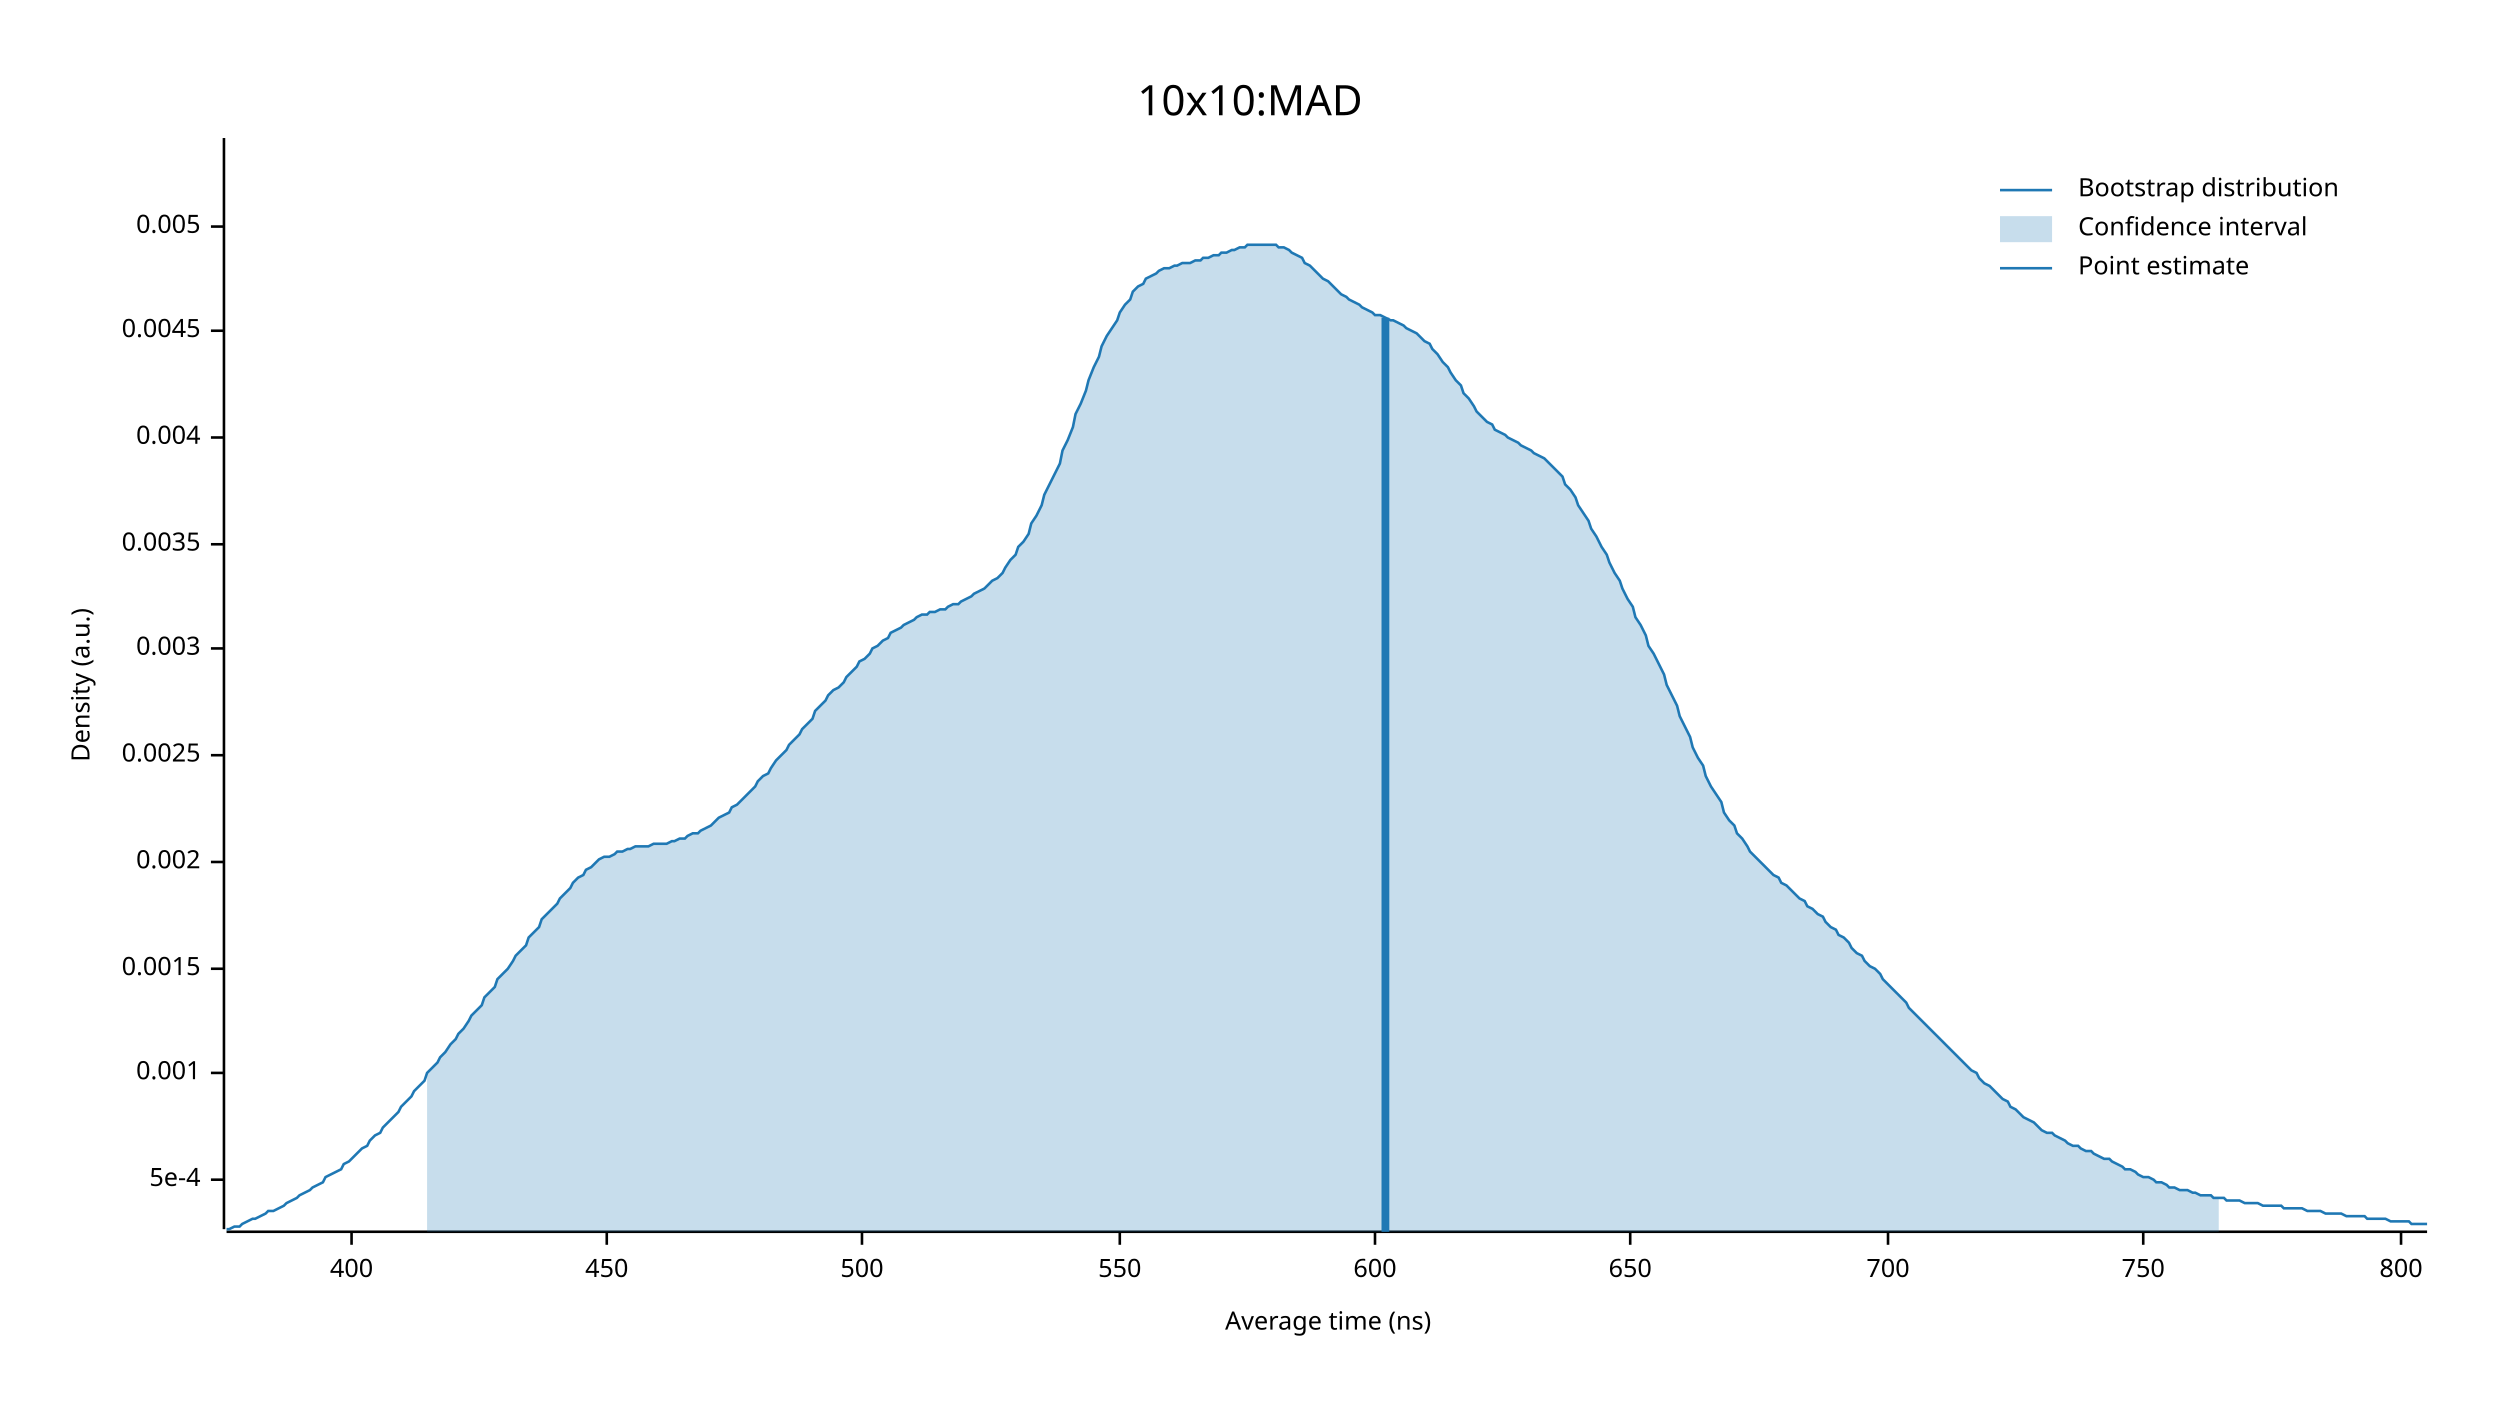
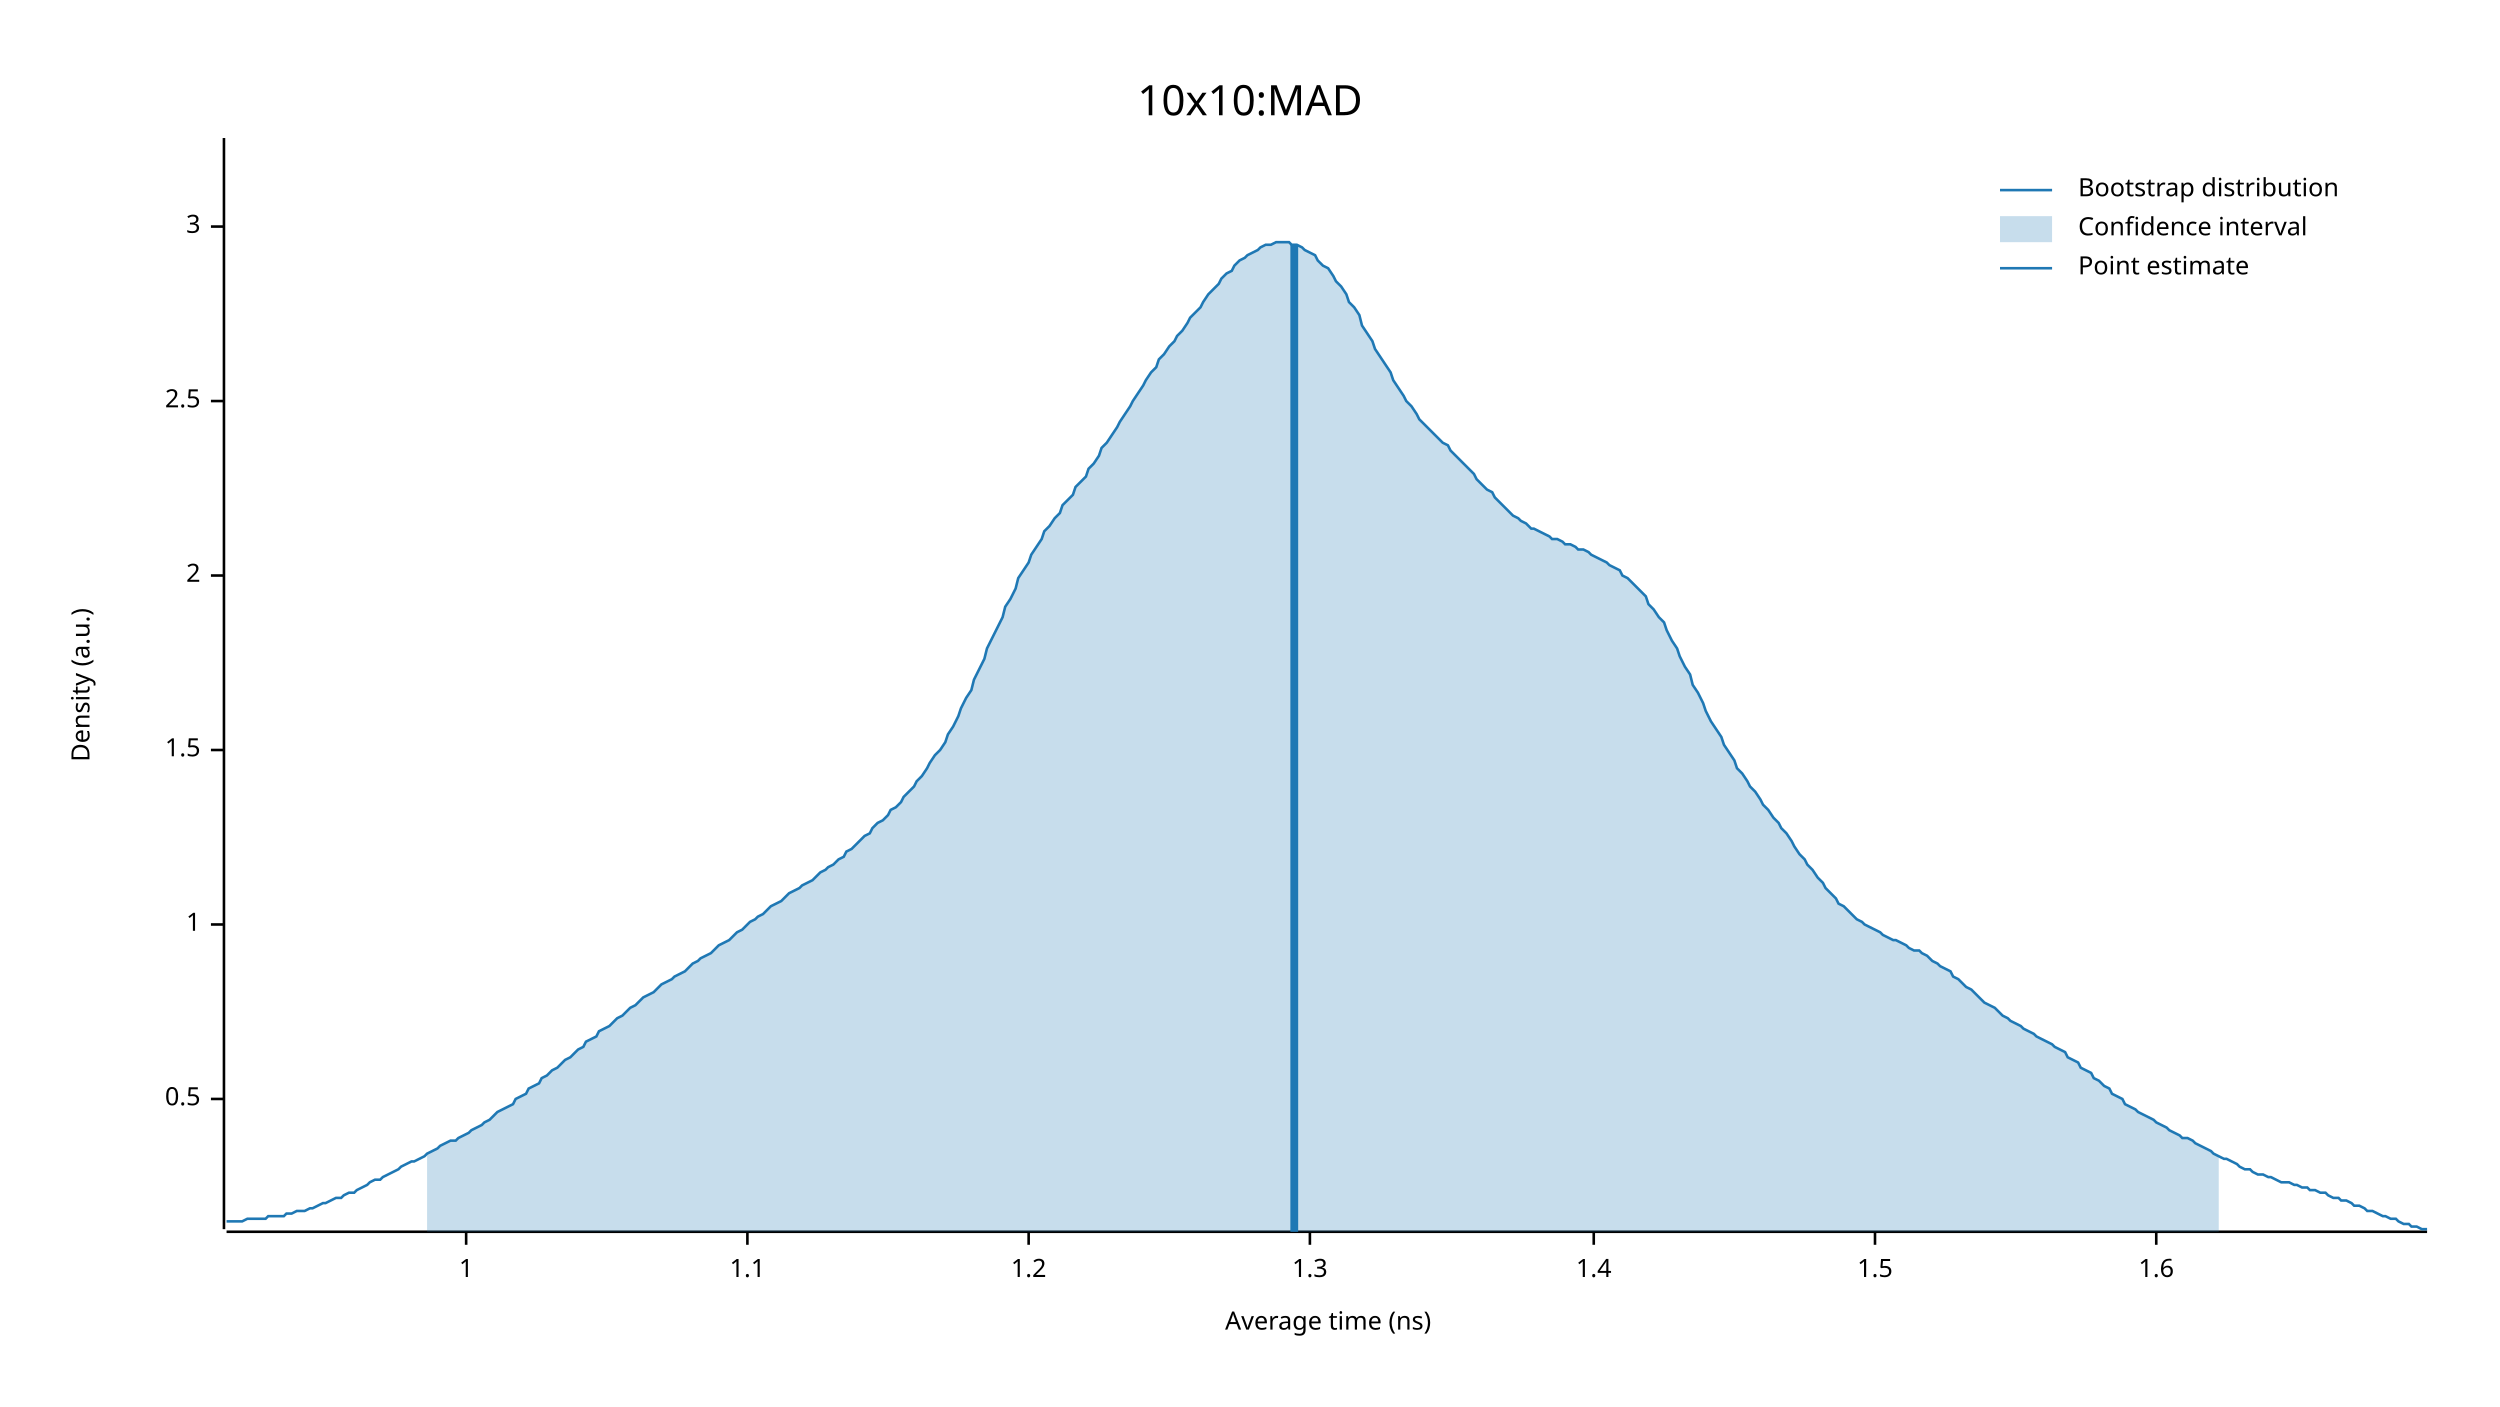
<svg xmlns="http://www.w3.org/2000/svg" width="960" height="540" viewBox="0 0 960 540">
  <text x="480" y="32" dy="0.76em" text-anchor="middle" font-family="sans-serif" font-size="16.129" opacity="1" fill="#000000">
10x10:MAD
</text>
  <text x="27" y="263" dy="0.76em" text-anchor="middle" font-family="sans-serif" font-size="9.677" opacity="1" fill="#000000" transform="rotate(270, 27, 263)">
Density (a.u.)
</text>
  <text x="510" y="513" dy="-0.5ex" text-anchor="middle" font-family="sans-serif" font-size="9.677" opacity="1" fill="#000000">
Average time (ns)
</text>
  <polyline fill="none" opacity="1" stroke="#000000" stroke-width="1" points="86,53 86,472 " />
-   <text x="77" y="453" dy="0.5ex" text-anchor="end" font-family="sans-serif" font-size="9.677" opacity="1" fill="#000000">
- 5e-4
+   <text x="77" y="422" dy="0.5ex" text-anchor="end" font-family="sans-serif" font-size="9.677" opacity="1" fill="#000000">
+ 0.5
</text>
-   <polyline fill="none" opacity="1" stroke="#000000" stroke-width="1" points="81,453 86,453 " />
-   <text x="77" y="412" dy="0.5ex" text-anchor="end" font-family="sans-serif" font-size="9.677" opacity="1" fill="#000000">
- 0.001
+   <polyline fill="none" opacity="1" stroke="#000000" stroke-width="1" points="81,422 86,422 " />
+   <text x="77" y="355" dy="0.5ex" text-anchor="end" font-family="sans-serif" font-size="9.677" opacity="1" fill="#000000">
+ 1
</text>
-   <polyline fill="none" opacity="1" stroke="#000000" stroke-width="1" points="81,412 86,412 " />
-   <text x="77" y="372" dy="0.5ex" text-anchor="end" font-family="sans-serif" font-size="9.677" opacity="1" fill="#000000">
- 0.0015
+   <polyline fill="none" opacity="1" stroke="#000000" stroke-width="1" points="81,355 86,355 " />
+   <text x="77" y="288" dy="0.5ex" text-anchor="end" font-family="sans-serif" font-size="9.677" opacity="1" fill="#000000">
+ 1.5
</text>
-   <polyline fill="none" opacity="1" stroke="#000000" stroke-width="1" points="81,372 86,372 " />
-   <text x="77" y="331" dy="0.5ex" text-anchor="end" font-family="sans-serif" font-size="9.677" opacity="1" fill="#000000">
- 0.002
+   <polyline fill="none" opacity="1" stroke="#000000" stroke-width="1" points="81,288 86,288 " />
+   <text x="77" y="221" dy="0.5ex" text-anchor="end" font-family="sans-serif" font-size="9.677" opacity="1" fill="#000000">
+ 2
</text>
-   <polyline fill="none" opacity="1" stroke="#000000" stroke-width="1" points="81,331 86,331 " />
-   <text x="77" y="290" dy="0.5ex" text-anchor="end" font-family="sans-serif" font-size="9.677" opacity="1" fill="#000000">
- 0.0025
+   <polyline fill="none" opacity="1" stroke="#000000" stroke-width="1" points="81,221 86,221 " />
+   <text x="77" y="154" dy="0.5ex" text-anchor="end" font-family="sans-serif" font-size="9.677" opacity="1" fill="#000000">
+ 2.5
</text>
-   <polyline fill="none" opacity="1" stroke="#000000" stroke-width="1" points="81,290 86,290 " />
-   <text x="77" y="249" dy="0.5ex" text-anchor="end" font-family="sans-serif" font-size="9.677" opacity="1" fill="#000000">
- 0.003
- </text>
-   <polyline fill="none" opacity="1" stroke="#000000" stroke-width="1" points="81,249 86,249 " />
-   <text x="77" y="209" dy="0.5ex" text-anchor="end" font-family="sans-serif" font-size="9.677" opacity="1" fill="#000000">
- 0.0035
- </text>
-   <polyline fill="none" opacity="1" stroke="#000000" stroke-width="1" points="81,209 86,209 " />
-   <text x="77" y="168" dy="0.5ex" text-anchor="end" font-family="sans-serif" font-size="9.677" opacity="1" fill="#000000">
- 0.004
- </text>
-   <polyline fill="none" opacity="1" stroke="#000000" stroke-width="1" points="81,168 86,168 " />
-   <text x="77" y="127" dy="0.5ex" text-anchor="end" font-family="sans-serif" font-size="9.677" opacity="1" fill="#000000">
- 0.0045
- </text>
-   <polyline fill="none" opacity="1" stroke="#000000" stroke-width="1" points="81,127 86,127 " />
+   <polyline fill="none" opacity="1" stroke="#000000" stroke-width="1" points="81,154 86,154 " />
  <text x="77" y="87" dy="0.5ex" text-anchor="end" font-family="sans-serif" font-size="9.677" opacity="1" fill="#000000">
- 0.005
+ 3
</text>
  <polyline fill="none" opacity="1" stroke="#000000" stroke-width="1" points="81,87 86,87 " />
  <polyline fill="none" opacity="1" stroke="#000000" stroke-width="1" points="87,473 932,473 " />
-   <text x="135" y="483" dy="0.76em" text-anchor="middle" font-family="sans-serif" font-size="9.677" opacity="1" fill="#000000">
- 400
+   <text x="179" y="483" dy="0.76em" text-anchor="middle" font-family="sans-serif" font-size="9.677" opacity="1" fill="#000000">
+ 1
</text>
-   <polyline fill="none" opacity="1" stroke="#000000" stroke-width="1" points="135,473 135,478 " />
-   <text x="233" y="483" dy="0.76em" text-anchor="middle" font-family="sans-serif" font-size="9.677" opacity="1" fill="#000000">
- 450
+   <polyline fill="none" opacity="1" stroke="#000000" stroke-width="1" points="179,473 179,478 " />
+   <text x="287" y="483" dy="0.76em" text-anchor="middle" font-family="sans-serif" font-size="9.677" opacity="1" fill="#000000">
+ 1.1
</text>
-   <polyline fill="none" opacity="1" stroke="#000000" stroke-width="1" points="233,473 233,478 " />
-   <text x="331" y="483" dy="0.76em" text-anchor="middle" font-family="sans-serif" font-size="9.677" opacity="1" fill="#000000">
- 500
+   <polyline fill="none" opacity="1" stroke="#000000" stroke-width="1" points="287,473 287,478 " />
+   <text x="395" y="483" dy="0.76em" text-anchor="middle" font-family="sans-serif" font-size="9.677" opacity="1" fill="#000000">
+ 1.2
</text>
-   <polyline fill="none" opacity="1" stroke="#000000" stroke-width="1" points="331,473 331,478 " />
-   <text x="430" y="483" dy="0.76em" text-anchor="middle" font-family="sans-serif" font-size="9.677" opacity="1" fill="#000000">
- 550
+   <polyline fill="none" opacity="1" stroke="#000000" stroke-width="1" points="395,473 395,478 " />
+   <text x="503" y="483" dy="0.76em" text-anchor="middle" font-family="sans-serif" font-size="9.677" opacity="1" fill="#000000">
+ 1.3
</text>
-   <polyline fill="none" opacity="1" stroke="#000000" stroke-width="1" points="430,473 430,478 " />
-   <text x="528" y="483" dy="0.76em" text-anchor="middle" font-family="sans-serif" font-size="9.677" opacity="1" fill="#000000">
- 600
+   <polyline fill="none" opacity="1" stroke="#000000" stroke-width="1" points="503,473 503,478 " />
+   <text x="612" y="483" dy="0.76em" text-anchor="middle" font-family="sans-serif" font-size="9.677" opacity="1" fill="#000000">
+ 1.4
</text>
-   <polyline fill="none" opacity="1" stroke="#000000" stroke-width="1" points="528,473 528,478 " />
-   <text x="626" y="483" dy="0.76em" text-anchor="middle" font-family="sans-serif" font-size="9.677" opacity="1" fill="#000000">
- 650
+   <polyline fill="none" opacity="1" stroke="#000000" stroke-width="1" points="612,473 612,478 " />
+   <text x="720" y="483" dy="0.76em" text-anchor="middle" font-family="sans-serif" font-size="9.677" opacity="1" fill="#000000">
+ 1.5
</text>
-   <polyline fill="none" opacity="1" stroke="#000000" stroke-width="1" points="626,473 626,478 " />
-   <text x="725" y="483" dy="0.76em" text-anchor="middle" font-family="sans-serif" font-size="9.677" opacity="1" fill="#000000">
- 700
+   <polyline fill="none" opacity="1" stroke="#000000" stroke-width="1" points="720,473 720,478 " />
+   <text x="828" y="483" dy="0.76em" text-anchor="middle" font-family="sans-serif" font-size="9.677" opacity="1" fill="#000000">
+ 1.6
</text>
-   <polyline fill="none" opacity="1" stroke="#000000" stroke-width="1" points="725,473 725,478 " />
-   <text x="823" y="483" dy="0.76em" text-anchor="middle" font-family="sans-serif" font-size="9.677" opacity="1" fill="#000000">
- 750
- </text>
-   <polyline fill="none" opacity="1" stroke="#000000" stroke-width="1" points="823,473 823,478 " />
-   <text x="922" y="483" dy="0.76em" text-anchor="middle" font-family="sans-serif" font-size="9.677" opacity="1" fill="#000000">
- 800
- </text>
-   <polyline fill="none" opacity="1" stroke="#000000" stroke-width="1" points="922,473 922,478 " />
-   <polyline fill="none" opacity="1" stroke="#1F78B4" stroke-width="1" points="87,472 88,472 90,471 92,471 93,470 95,469 97,468 98,468 100,467 102,466 103,465 105,465 107,464 109,463 110,462 112,461 114,460 115,459 117,458 119,457 120,456 122,455 124,454 125,452 127,451 129,450 131,449 132,447 134,446 136,444 137,443 139,441 141,440 142,438 144,436 146,435 147,433 149,431 151,429 153,427 154,425 156,423 158,421 159,419 161,417 163,415 164,412 166,410 168,408 169,406 171,404 173,401 175,399 176,397 178,395 180,392 181,390 183,388 185,386 186,383 188,381 190,379 191,376 193,374 195,372 197,369 198,367 200,365 202,363 203,360 205,358 207,356 208,353 210,351 212,349 214,347 215,345 217,343 219,341 220,339 222,337 224,336 225,334 227,333 229,331 230,330 232,329 234,329 236,328 237,327 239,327 241,326 242,326 244,325 246,325 247,325 249,325 251,324 252,324 254,324 256,324 258,323 259,323 261,322 263,322 264,321 266,320 268,320 269,319 271,318 273,317 274,316 276,314 278,313 280,312 281,310 283,309 285,307 286,306 288,304 290,302 291,300 293,298 295,297 296,295 298,292 300,290 302,288 303,286 305,284 307,282 308,280 310,278 312,276 313,273 315,271 317,269 318,267 320,265 322,264 324,262 325,260 327,258 329,256 330,254 332,253 334,251 335,249 337,248 339,246 341,245 342,243 344,242 346,241 347,240 349,239 351,238 352,237 354,236 356,236 357,235 359,235 361,234 363,234 364,233 366,232 368,232 369,231 371,230 373,229 374,228 376,227 378,226 379,225 381,223 383,222 385,220 386,218 388,215 390,213 391,210 393,208 395,205 396,201 398,198 400,194 401,190 403,186 405,182 407,178 408,173 410,169 412,164 413,159 415,155 417,150 418,146 420,141 422,137 423,133 425,129 427,126 429,123 430,120 432,117 434,115 435,112 437,110 439,109 440,107 442,106 444,105 445,104 447,103 449,103 451,102 452,102 454,101 456,101 457,101 459,100 461,100 462,99 464,99 466,98 468,98 469,97 471,97 473,96 474,96 476,95 478,95 479,94 481,94 483,94 484,94 486,94 488,94 490,94 491,95 493,95 495,96 496,97 498,98 500,99 501,101 503,102 505,104 506,105 508,107 510,108 512,110 513,111 515,113 517,114 518,115 520,116 522,117 523,118 525,119 527,120 528,121 530,121 532,122 534,123 535,123 537,124 539,125 540,126 542,127 544,128 545,129 547,131 549,132 550,134 552,136 554,139 556,141 557,143 559,146 561,148 562,151 564,153 566,156 567,158 569,160 571,162 573,163 574,165 576,166 578,167 579,168 581,169 583,170 584,171 586,172 588,173 589,174 591,175 593,176 595,178 596,179 598,181 600,183 601,186 603,188 605,191 606,194 608,197 610,200 611,203 613,206 615,210 617,213 618,216 620,220 622,223 623,226 625,230 627,233 628,237 630,240 632,244 633,248 635,251 637,255 639,259 640,263 642,267 644,271 645,275 647,279 649,283 650,287 652,291 654,294 655,298 657,302 659,305 661,308 662,312 664,315 666,317 667,320 669,322 671,325 672,327 674,329 676,331 677,332 679,334 681,336 683,337 684,339 686,340 688,342 689,343 691,345 693,346 694,348 696,349 698,351 700,352 701,354 703,356 705,357 706,359 708,360 710,362 711,364 713,366 715,367 716,369 718,371 720,372 722,374 723,376 725,378 727,380 728,381 730,383 732,385 733,387 735,389 737,391 738,392 740,394 742,396 744,398 745,399 747,401 749,403 750,404 752,406 754,408 755,409 757,411 759,412 760,414 762,416 764,417 766,419 767,420 769,422 771,423 772,425 774,426 776,428 777,429 779,430 781,431 782,432 784,434 786,435 788,435 789,436 791,437 793,438 794,439 796,440 798,440 799,441 801,442 803,442 804,443 806,444 808,445 810,445 811,446 813,447 815,448 816,449 818,449 820,450 821,451 823,452 825,452 827,453 828,454 830,454 832,455 833,456 835,456 837,457 838,457 840,457 842,458 843,458 845,459 847,459 849,459 850,460 852,460 854,460 855,461 857,461 859,461 860,461 862,462 864,462 865,462 867,462 869,463 871,463 872,463 874,463 876,463 877,464 879,464 881,464 882,464 884,464 886,465 887,465 889,465 891,465 893,466 894,466 896,466 898,466 899,466 901,467 903,467 904,467 906,467 908,467 909,468 911,468 913,468 915,468 916,468 918,469 920,469 921,469 923,469 925,469 926,470 928,470 930,470 932,470 " />
-   <polygon opacity="0.25" fill="#1F78B4" points="164,412 166,410 168,408 169,406 171,404 173,401 175,399 176,397 178,395 180,392 181,390 183,388 185,386 186,383 188,381 190,379 191,376 193,374 195,372 197,369 198,367 200,365 202,363 203,360 205,358 207,356 208,353 210,351 212,349 214,347 215,345 217,343 219,341 220,339 222,337 224,336 225,334 227,333 229,331 230,330 232,329 234,329 236,328 237,327 239,327 241,326 242,326 244,325 246,325 247,325 249,325 251,324 252,324 254,324 256,324 258,323 259,323 261,322 263,322 264,321 266,320 268,320 269,319 271,318 273,317 274,316 276,314 278,313 280,312 281,310 283,309 285,307 286,306 288,304 290,302 291,300 293,298 295,297 296,295 298,292 300,290 302,288 303,286 305,284 307,282 308,280 310,278 312,276 313,273 315,271 317,269 318,267 320,265 322,264 324,262 325,260 327,258 329,256 330,254 332,253 334,251 335,249 337,248 339,246 341,245 342,243 344,242 346,241 347,240 349,239 351,238 352,237 354,236 356,236 357,235 359,235 361,234 363,234 364,233 366,232 368,232 369,231 371,230 373,229 374,228 376,227 378,226 379,225 381,223 383,222 385,220 386,218 388,215 390,213 391,210 393,208 395,205 396,201 398,198 400,194 401,190 403,186 405,182 407,178 408,173 410,169 412,164 413,159 415,155 417,150 418,146 420,141 422,137 423,133 425,129 427,126 429,123 430,120 432,117 434,115 435,112 437,110 439,109 440,107 442,106 444,105 445,104 447,103 449,103 451,102 452,102 454,101 456,101 457,101 459,100 461,100 462,99 464,99 466,98 468,98 469,97 471,97 473,96 474,96 476,95 478,95 479,94 481,94 483,94 484,94 486,94 488,94 490,94 491,95 493,95 495,96 496,97 498,98 500,99 501,101 503,102 505,104 506,105 508,107 510,108 512,110 513,111 515,113 517,114 518,115 520,116 522,117 523,118 525,119 527,120 528,121 530,121 532,122 534,123 535,123 537,124 539,125 540,126 542,127 544,128 545,129 547,131 549,132 550,134 552,136 554,139 556,141 557,143 559,146 561,148 562,151 564,153 566,156 567,158 569,160 571,162 573,163 574,165 576,166 578,167 579,168 581,169 583,170 584,171 586,172 588,173 589,174 591,175 593,176 595,178 596,179 598,181 600,183 601,186 603,188 605,191 606,194 608,197 610,200 611,203 613,206 615,210 617,213 618,216 620,220 622,223 623,226 625,230 627,233 628,237 630,240 632,244 633,248 635,251 637,255 639,259 640,263 642,267 644,271 645,275 647,279 649,283 650,287 652,291 654,294 655,298 657,302 659,305 661,308 662,312 664,315 666,317 667,320 669,322 671,325 672,327 674,329 676,331 677,332 679,334 681,336 683,337 684,339 686,340 688,342 689,343 691,345 693,346 694,348 696,349 698,351 700,352 701,354 703,356 705,357 706,359 708,360 710,362 711,364 713,366 715,367 716,369 718,371 720,372 722,374 723,376 725,378 727,380 728,381 730,383 732,385 733,387 735,389 737,391 738,392 740,394 742,396 744,398 745,399 747,401 749,403 750,404 752,406 754,408 755,409 757,411 759,412 760,414 762,416 764,417 766,419 767,420 769,422 771,423 772,425 774,426 776,428 777,429 779,430 781,431 782,432 784,434 786,435 788,435 789,436 791,437 793,438 794,439 796,440 798,440 799,441 801,442 803,442 804,443 806,444 808,445 810,445 811,446 813,447 815,448 816,449 818,449 820,450 821,451 823,452 825,452 827,453 828,454 830,454 832,455 833,456 835,456 837,457 838,457 840,457 842,458 843,458 845,459 847,459 849,459 850,460 852,460 852,473 164,473 " />
-   <polyline fill="none" opacity="1" stroke="#1F78B4" stroke-width="3" points="532,473 532,122 " />
+   <polyline fill="none" opacity="1" stroke="#000000" stroke-width="1" points="828,473 828,478 " />
+   <polyline fill="none" opacity="1" stroke="#1F78B4" stroke-width="1" points="87,469 88,469 90,469 92,469 93,469 95,468 97,468 98,468 100,468 102,468 103,467 105,467 107,467 109,467 110,466 112,466 114,465 115,465 117,465 119,464 120,464 122,463 124,462 125,462 127,461 129,460 131,460 132,459 134,458 136,458 137,457 139,456 141,455 142,454 144,453 146,453 147,452 149,451 151,450 153,449 154,448 156,447 158,446 159,446 161,445 163,444 164,443 166,442 168,441 169,440 171,439 173,438 175,438 176,437 178,436 180,435 181,434 183,433 185,432 186,431 188,430 190,428 191,427 193,426 195,425 197,424 198,422 200,421 202,420 203,418 205,417 207,416 208,414 210,413 212,411 214,410 215,409 217,407 219,406 220,405 222,403 224,402 225,400 227,399 229,398 230,396 232,395 234,394 236,392 237,391 239,390 241,388 242,387 244,386 246,384 247,383 249,382 251,381 252,380 254,378 256,377 258,376 259,375 261,374 263,373 264,372 266,370 268,369 269,368 271,367 273,366 274,365 276,363 278,362 280,361 281,360 283,358 285,357 286,356 288,354 290,353 291,352 293,351 295,349 296,348 298,347 300,346 302,344 303,343 305,342 307,341 308,340 310,339 312,338 313,337 315,335 317,334 318,333 320,332 322,330 324,329 325,327 327,326 329,324 330,323 332,321 334,320 335,318 337,316 339,315 341,313 342,311 344,310 346,308 347,306 349,304 351,302 352,300 354,298 356,295 357,293 359,290 361,288 363,285 364,282 366,279 368,275 369,272 371,268 373,265 374,261 376,257 378,253 379,249 381,245 383,241 385,237 386,233 388,230 390,226 391,222 393,219 395,216 396,213 398,210 400,207 401,204 403,202 405,199 407,197 408,194 410,192 412,190 413,187 415,185 417,183 418,180 420,178 422,175 423,172 425,170 427,167 429,164 430,162 432,159 434,156 435,154 437,151 439,148 440,146 442,143 444,141 445,138 447,136 449,133 451,131 452,129 454,127 456,124 457,122 459,120 461,118 462,116 464,113 466,111 468,109 469,107 471,105 473,104 474,102 476,100 478,99 479,98 481,97 483,96 484,95 486,94 488,94 490,93 491,93 493,93 495,93 496,94 498,94 500,95 501,96 503,97 505,98 506,100 508,102 510,103 512,106 513,108 515,110 517,113 518,116 520,118 522,121 523,125 525,128 527,131 528,134 530,137 532,140 534,143 535,146 537,149 539,152 540,154 542,156 544,159 545,161 547,163 549,165 550,166 552,168 554,170 556,171 557,173 559,175 561,177 562,178 564,180 566,182 567,184 569,186 571,188 573,189 574,191 576,193 578,195 579,196 581,198 583,199 584,200 586,201 588,203 589,203 591,204 593,205 595,206 596,207 598,207 600,208 601,209 603,209 605,210 606,211 608,211 610,212 611,213 613,214 615,215 617,216 618,217 620,218 622,219 623,221 625,222 627,224 628,225 630,227 632,229 633,232 635,234 637,237 639,239 640,242 642,246 644,249 645,252 647,256 649,259 650,263 652,266 654,270 655,273 657,277 659,280 661,283 662,286 664,289 666,292 667,295 669,297 671,300 672,302 674,304 676,307 677,309 679,311 681,314 683,316 684,318 686,320 688,323 689,325 691,328 693,330 694,332 696,334 698,337 700,339 701,341 703,343 705,345 706,347 708,348 710,350 711,351 713,353 715,354 716,355 718,356 720,357 722,358 723,359 725,360 727,361 728,361 730,362 732,363 733,364 735,365 737,365 738,366 740,367 742,369 744,370 745,371 747,372 749,373 750,375 752,376 754,378 755,379 757,380 759,382 760,383 762,385 764,386 766,387 767,388 769,390 771,391 772,392 774,393 776,394 777,395 779,396 781,397 782,398 784,399 786,400 788,401 789,402 791,403 793,404 794,406 796,407 798,408 799,410 801,411 803,412 804,414 806,415 808,417 810,418 811,420 813,421 815,422 816,424 818,425 820,426 821,427 823,428 825,429 827,430 828,431 830,432 832,433 833,434 835,435 837,436 838,437 840,437 842,438 843,439 845,440 847,441 849,442 850,443 852,444 854,445 855,445 857,446 859,447 860,448 862,449 864,449 865,450 867,451 869,451 871,452 872,452 874,453 876,454 877,454 879,454 881,455 882,455 884,456 886,456 887,457 889,457 891,458 893,458 894,459 896,460 898,460 899,461 901,461 903,462 904,463 906,463 908,464 909,465 911,465 913,466 915,467 916,467 918,468 920,468 921,469 923,470 925,470 926,471 928,471 930,472 932,472 " />
+   <polygon opacity="0.25" fill="#1F78B4" points="164,443 166,442 168,441 169,440 171,439 173,438 175,438 176,437 178,436 180,435 181,434 183,433 185,432 186,431 188,430 190,428 191,427 193,426 195,425 197,424 198,422 200,421 202,420 203,418 205,417 207,416 208,414 210,413 212,411 214,410 215,409 217,407 219,406 220,405 222,403 224,402 225,400 227,399 229,398 230,396 232,395 234,394 236,392 237,391 239,390 241,388 242,387 244,386 246,384 247,383 249,382 251,381 252,380 254,378 256,377 258,376 259,375 261,374 263,373 264,372 266,370 268,369 269,368 271,367 273,366 274,365 276,363 278,362 280,361 281,360 283,358 285,357 286,356 288,354 290,353 291,352 293,351 295,349 296,348 298,347 300,346 302,344 303,343 305,342 307,341 308,340 310,339 312,338 313,337 315,335 317,334 318,333 320,332 322,330 324,329 325,327 327,326 329,324 330,323 332,321 334,320 335,318 337,316 339,315 341,313 342,311 344,310 346,308 347,306 349,304 351,302 352,300 354,298 356,295 357,293 359,290 361,288 363,285 364,282 366,279 368,275 369,272 371,268 373,265 374,261 376,257 378,253 379,249 381,245 383,241 385,237 386,233 388,230 390,226 391,222 393,219 395,216 396,213 398,210 400,207 401,204 403,202 405,199 407,197 408,194 410,192 412,190 413,187 415,185 417,183 418,180 420,178 422,175 423,172 425,170 427,167 429,164 430,162 432,159 434,156 435,154 437,151 439,148 440,146 442,143 444,141 445,138 447,136 449,133 451,131 452,129 454,127 456,124 457,122 459,120 461,118 462,116 464,113 466,111 468,109 469,107 471,105 473,104 474,102 476,100 478,99 479,98 481,97 483,96 484,95 486,94 488,94 490,93 491,93 493,93 495,93 496,94 498,94 500,95 501,96 503,97 505,98 506,100 508,102 510,103 512,106 513,108 515,110 517,113 518,116 520,118 522,121 523,125 525,128 527,131 528,134 530,137 532,140 534,143 535,146 537,149 539,152 540,154 542,156 544,159 545,161 547,163 549,165 550,166 552,168 554,170 556,171 557,173 559,175 561,177 562,178 564,180 566,182 567,184 569,186 571,188 573,189 574,191 576,193 578,195 579,196 581,198 583,199 584,200 586,201 588,203 589,203 591,204 593,205 595,206 596,207 598,207 600,208 601,209 603,209 605,210 606,211 608,211 610,212 611,213 613,214 615,215 617,216 618,217 620,218 622,219 623,221 625,222 627,224 628,225 630,227 632,229 633,232 635,234 637,237 639,239 640,242 642,246 644,249 645,252 647,256 649,259 650,263 652,266 654,270 655,273 657,277 659,280 661,283 662,286 664,289 666,292 667,295 669,297 671,300 672,302 674,304 676,307 677,309 679,311 681,314 683,316 684,318 686,320 688,323 689,325 691,328 693,330 694,332 696,334 698,337 700,339 701,341 703,343 705,345 706,347 708,348 710,350 711,351 713,353 715,354 716,355 718,356 720,357 722,358 723,359 725,360 727,361 728,361 730,362 732,363 733,364 735,365 737,365 738,366 740,367 742,369 744,370 745,371 747,372 749,373 750,375 752,376 754,378 755,379 757,380 759,382 760,383 762,385 764,386 766,387 767,388 769,390 771,391 772,392 774,393 776,394 777,395 779,396 781,397 782,398 784,399 786,400 788,401 789,402 791,403 793,404 794,406 796,407 798,408 799,410 801,411 803,412 804,414 806,415 808,417 810,418 811,420 813,421 815,422 816,424 818,425 820,426 821,427 823,428 825,429 827,430 828,431 830,432 832,433 833,434 835,435 837,436 838,437 840,437 842,438 843,439 845,440 847,441 849,442 850,443 852,444 852,473 164,473 " />
+   <polyline fill="none" opacity="1" stroke="#1F78B4" stroke-width="3" points="497,473 497,94 " />
  <text x="798" y="68" dy="0.76em" text-anchor="start" font-family="sans-serif" font-size="9.677" opacity="1" fill="#000000">
Bootstrap distribution
</text>
  <text x="798" y="83" dy="0.76em" text-anchor="start" font-family="sans-serif" font-size="9.677" opacity="1" fill="#000000">
Confidence interval
</text>
  <text x="798" y="98" dy="0.76em" text-anchor="start" font-family="sans-serif" font-size="9.677" opacity="1" fill="#000000">
Point estimate
</text>
  <polyline fill="none" opacity="1" stroke="#1F78B4" stroke-width="1" points="768,73 788,73 " />
  <rect x="768" y="83" width="20" height="10" opacity="0.25" fill="#1F78B4" stroke="none" />
  <polyline fill="none" opacity="1" stroke="#1F78B4" stroke-width="1" points="768,103 788,103 " />
</svg>
